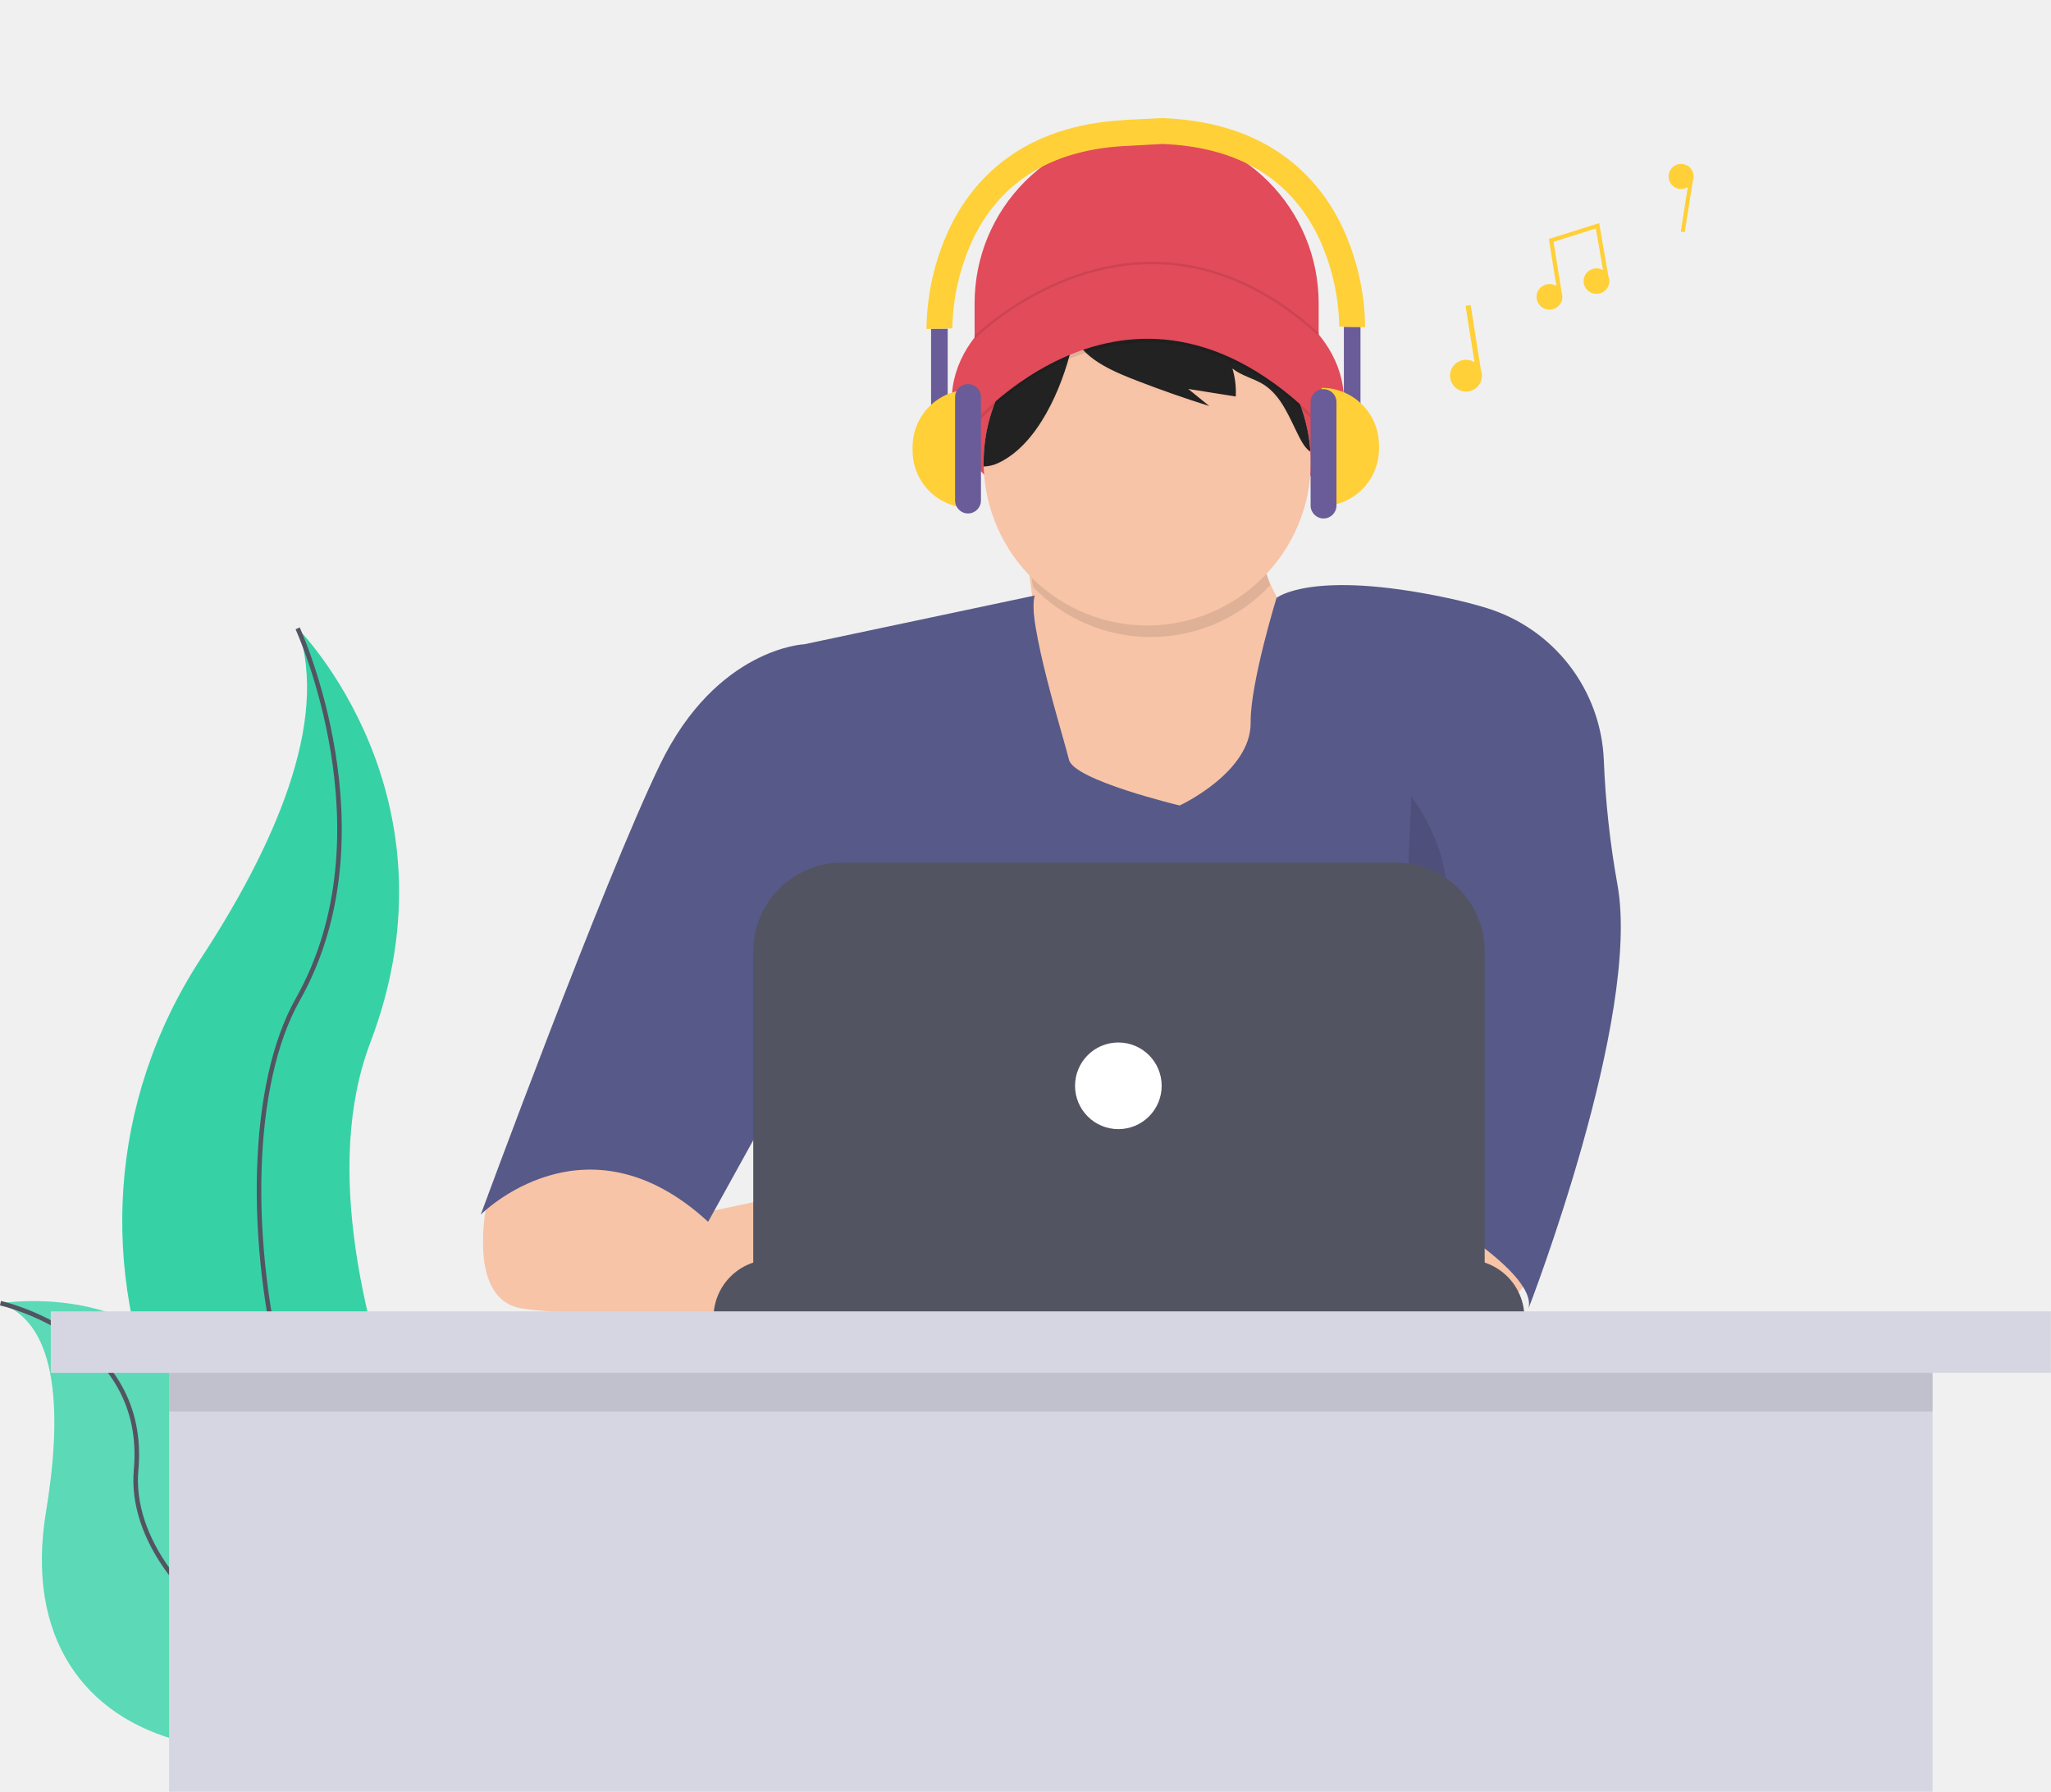
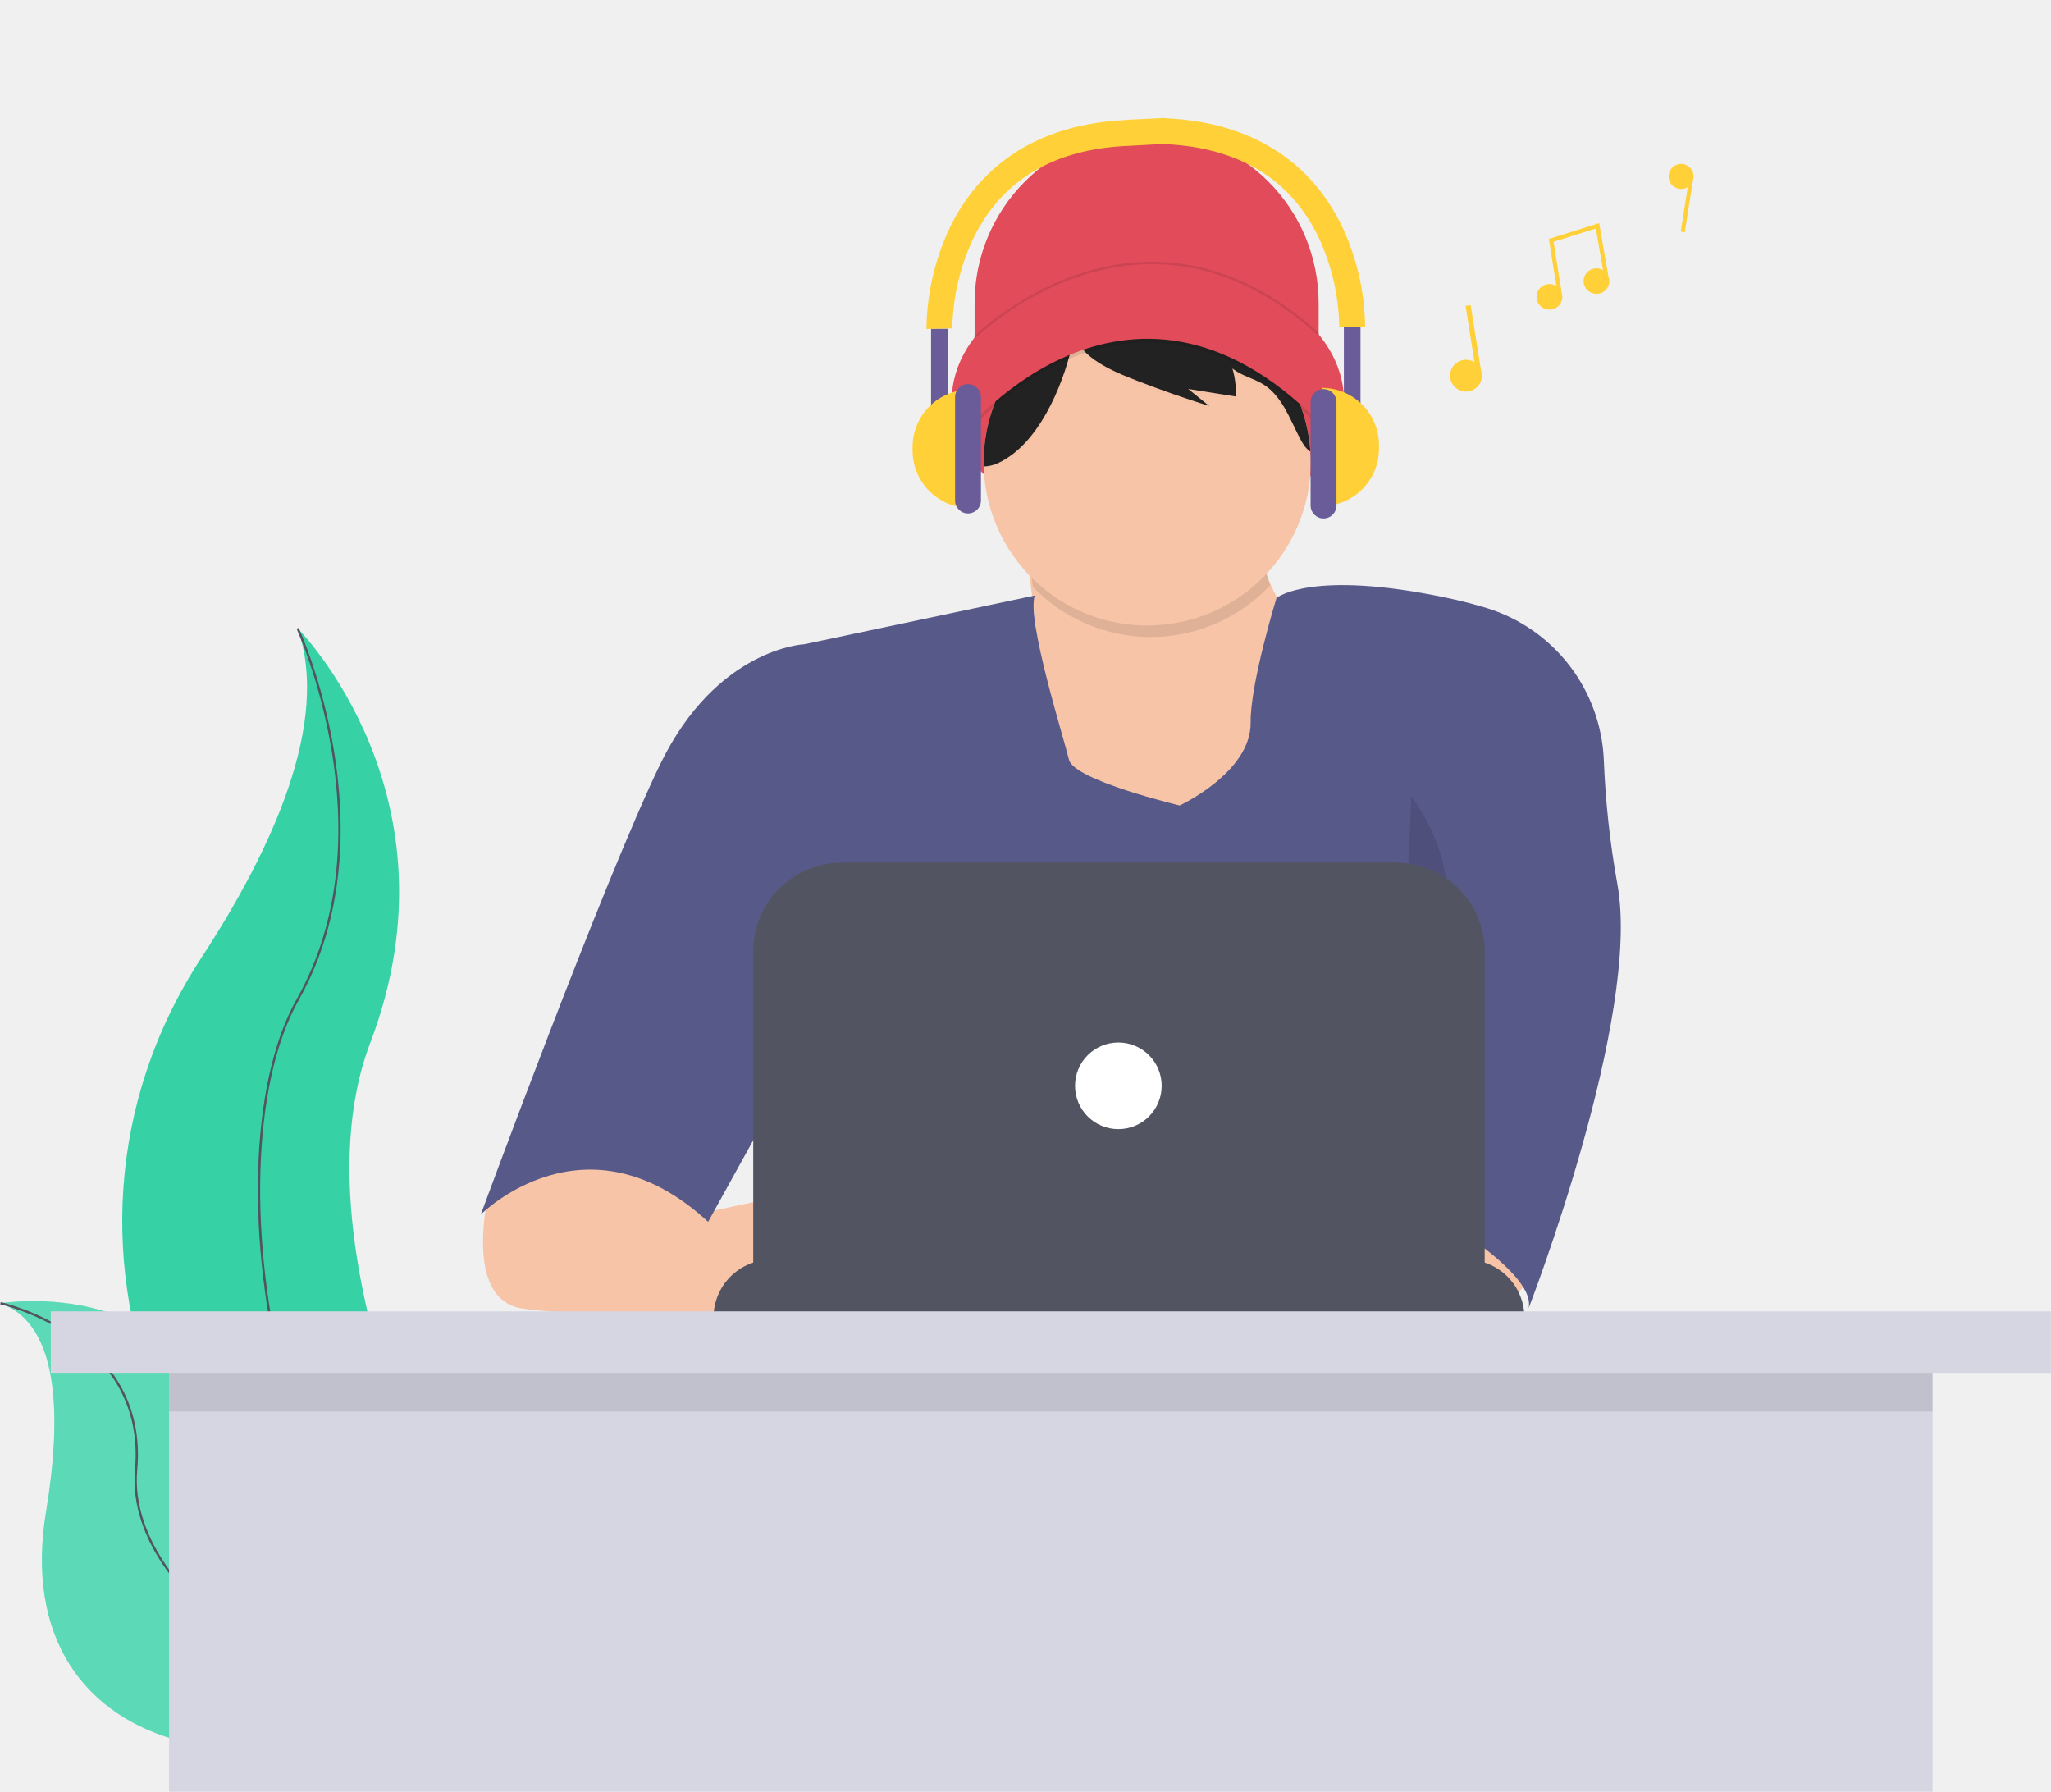
<svg xmlns="http://www.w3.org/2000/svg" width="901" height="787" viewBox="0 0 901 787" fill="none">
-   <g id="undraw_coding_6mjf (2) 1" clip-path="url(#clip0)">
+   <g id="undraw_coding_6mjf (2) 1" clipPath="url(#clip0)">
    <g id="plant">
      <path id="Vector" d="M130.75 276C130.75 276 204.04 349.29 162.67 458C121.3 566.71 233.58 747.64 233.58 747.64C233.58 747.64 232.38 747.46 230.15 747.07C79.63 720.5 4.84 548.35 88.58 420.5C119.66 372.91 145.2 317.14 130.75 276Z" fill="#36D2A6" />
-       <path id="Vector_2" d="M130.75 276C130.75 276 172.12 365.84 130.75 439.12C89.38 512.4 123.66 718.12 233.59 747.64" stroke="#535461" stroke-width="2" stroke-miterlimit="10" />
+       <path id="Vector_2" d="M130.75 276C130.75 276 172.12 365.84 130.75 439.12C89.38 512.4 123.66 718.12 233.59 747.64" stroke="#535461" strokeWidth="2" strokeMiterlimit="10" />
      <path id="Vector_3" d="M0.21 572.42C0.21 572.42 83.84 559.1 91.46 634.05C99.08 709 252.28 719.39 252.28 719.39C252.28 719.39 251.28 720.07 249.41 721.3C122.92 804.3 2.01 774.19 20.24 663.94C27.01 622.95 26.45 581.78 0.21 572.42Z" fill="#36D2A6" />
      <path id="Vector_4" opacity="0.2" d="M0.21 572.42C0.21 572.42 83.84 559.1 91.46 634.05C99.08 709 252.28 719.39 252.28 719.39C252.28 719.39 251.28 720.07 249.41 721.3C122.92 804.3 2.01 774.19 20.24 663.94C27.01 622.95 26.45 581.78 0.21 572.42Z" fill="#F5F5F5" />
-       <path id="Vector_5" d="M0.21 572.42C0.21 572.42 65.12 586.67 59.79 645.69C54.46 704.71 156.19 775.5 252.28 719.39" stroke="#535461" stroke-width="2" stroke-miterlimit="10" />
+       <path id="Vector_5" d="M0.21 572.42C0.21 572.42 65.12 586.67 59.79 645.69C54.46 704.71 156.19 775.5 252.28 719.39" stroke="#535461" strokeWidth="2" strokeMiterlimit="10" />
    </g>
    <g id="not-animated">
      <path id="Vector_6" d="M449.02 233.29C449.02 233.29 467.02 327.36 449.02 352.73C431.02 378.1 504.02 388.14 504.02 388.14L579.58 360.66L590.15 293.01C590.15 293.01 544.15 267.11 553.68 214.79L449.02 233.29Z" fill="#F7C4A7" />
      <path id="Vector_7" d="M672.04 550.39C672.04 550.39 676.8 571 650.9 574.7C635.607 576.95 620.055 576.764 604.82 574.15L599.11 522.38H659.36L672.04 550.39Z" fill="#F7C4A7" />
      <path id="Vector_8" d="M214.7 524.01C214.7 524.01 203.26 570.5 229.16 574.7C255.06 578.9 350.16 578.93 350.16 578.93V523.93L307.1 533.13L266.68 494.37L214.7 524.01Z" fill="#F7C4A7" />
      <path id="Vector_9" d="M454.58 261.57L353.37 282.97C353.37 282.97 314.79 284.56 289.95 335.82C265.11 387.08 211.19 533.5 211.19 533.5C211.19 533.5 257.19 486.99 311.08 536.67L347.02 471.67L339.09 574.7H617.58V526.08C617.58 526.08 675.71 557.26 671.49 574.7C671.49 574.7 721.24 446.52 710.49 388.27C707.254 370.262 705.269 352.052 704.55 333.77C703.915 318.713 698.636 304.221 689.436 292.284C680.237 280.347 667.569 271.55 653.17 267.1C647.93 265.49 642.17 263.98 635.77 262.63C576.05 249.95 560.77 262.63 560.77 262.63C560.77 262.63 549.2 300.27 549.41 317.33C549.67 339.26 518.23 353.8 518.23 353.8C518.23 353.8 471.72 342.7 469.61 333.72C467.5 324.74 450.86 272.14 454.58 261.57Z" fill="#575988" />
      <path id="Vector_10" opacity="0.1" d="M363.13 387.88C363.13 387.88 347.28 430.16 369.47 468.21C391.66 506.26 349.92 522.12 349.92 522.12" fill="black" />
      <path id="Vector_11" opacity="0.1" d="M619.98 349.83C619.98 349.83 647.46 384.71 629.49 415.89C611.52 447.07 612.58 522.12 612.58 522.12" fill="black" />
      <path id="Vector_12" d="M338.82 553.3H644.29C651.018 553.3 657.471 555.973 662.229 560.731C666.987 565.489 669.66 571.941 669.66 578.67H313.46C313.46 571.943 316.132 565.492 320.887 560.734C325.643 555.977 332.093 553.303 338.82 553.3Z" fill="#535461" />
      <path id="Vector_13" d="M369.9 378.89H613.22C618.341 378.89 623.413 379.899 628.145 381.859C632.876 383.819 637.176 386.691 640.797 390.313C644.419 393.934 647.291 398.234 649.251 402.965C651.211 407.697 652.22 412.768 652.22 417.89V559.11H330.9V417.89C330.9 407.547 335.009 397.627 342.323 390.313C349.637 382.999 359.556 378.89 369.9 378.89Z" fill="#535461" />
      <path id="Vector_14" d="M848.99 579H74.28V787H848.99V579Z" fill="#D6D6E3" />
      <path id="Vector_15" opacity="0.1" d="M848.99 593H74.28V620H848.99V593Z" fill="black" />
      <path id="Vector_16" d="M900.94 576H22.31V603H900.94V576Z" fill="#D6D6E3" />
    </g>
    <path id="notebook-circle" d="M491.29 495.96C501.8 495.96 510.32 487.44 510.32 476.93C510.32 466.42 501.8 457.9 491.29 457.9C480.78 457.9 472.26 466.42 472.26 476.93C472.26 487.44 480.78 495.96 491.29 495.96Z" fill="white" />
    <g id="head">
      <path id="Vector_17" opacity="0.1" d="M558 257.08C553.749 245.044 552.796 232.089 555.24 219.56L450.58 238.05C450.58 238.05 452.09 245.96 453.8 257.81C460.562 264.827 468.681 270.395 477.663 274.176C486.645 277.957 496.302 279.872 506.047 279.803C515.792 279.735 525.421 277.685 534.349 273.779C543.277 269.873 551.317 264.191 557.98 257.08H558Z" fill="black" />
      <path id="Vector_18" d="M503.71 57.57C523.753 57.57 542.974 65.532 557.146 79.704C571.318 93.876 579.28 113.098 579.28 133.14V165.38H428.14V133.14C428.14 113.098 436.102 93.876 450.274 79.704C464.446 65.532 483.668 57.57 503.71 57.57Z" fill="#E14B5A" />
      <path id="Vector_19" d="M504.24 235.14C551.814 235.14 590.38 208.64 590.38 175.95C590.38 143.26 551.814 116.76 504.24 116.76C456.666 116.76 418.1 143.26 418.1 175.95C418.1 208.64 456.666 235.14 504.24 235.14Z" fill="#E14B5A" />
      <path id="Vector_20" d="M575.85 203.17C575.768 222.029 568.278 240.1 554.994 253.487C541.711 266.873 523.698 274.504 504.841 274.732C485.983 274.96 467.791 267.768 454.188 254.707C440.584 241.646 432.658 223.761 432.12 204.91C432.12 204.33 432.12 203.75 432.12 203.17C432.117 189.712 435.891 176.523 443.014 165.104C450.137 153.686 460.322 144.496 472.41 138.58C474.563 137.527 476.777 136.58 479.05 135.74C490.874 131.393 503.627 130.208 516.05 132.3C531.971 135.011 546.513 143.009 557.329 155.002C568.145 166.996 574.603 182.285 575.66 198.4C575.787 199.98 575.85 201.57 575.85 203.17Z" fill="#F7C4A7" />
      <g id="Group" opacity="0.1">
        <path id="Vector_21" opacity="0.1" d="M478.94 137.43L479.04 137.37C476.767 138.21 474.553 139.157 472.4 140.21C460.312 146.126 450.127 155.316 443.004 166.734C435.881 178.153 432.107 191.342 432.11 204.8C432.11 205.38 432.11 205.96 432.11 206.54C434.345 206.48 436.542 205.952 438.56 204.99C456.08 196.81 466.56 171.79 470.72 154.34C472.22 148.09 473.63 141.05 478.94 137.43Z" fill="black" />
        <path id="Vector_22" opacity="0.1" d="M533.95 139.44C528.261 136.827 522.253 134.974 516.08 133.93C521.143 135.095 525.663 137.935 528.91 141.99C530.501 144.154 531.821 146.505 532.84 148.99C523.275 144.808 512.915 142.753 502.478 142.969C492.04 143.185 481.774 145.666 472.39 150.24C476.9 160.13 490.89 165.52 500.23 169.13C510.457 173.077 520.79 176.687 531.23 179.96L521.99 172.46L542.86 175.78C543.085 171.627 542.591 167.465 541.4 163.48C545.4 166.7 550.7 167.78 555.04 170.48C563.17 175.61 566.56 185.48 570.99 194.03C572.16 196.29 573.54 198.6 575.65 200.03C574.797 187.112 570.473 174.664 563.133 164C555.794 153.336 545.711 144.851 533.95 139.44Z" fill="black" />
      </g>
      <path id="Vector_23" d="M478.94 135.8L479.04 135.74C476.767 136.58 474.553 137.527 472.4 138.58C460.312 144.496 450.127 153.686 443.004 165.104C435.881 176.523 432.107 189.712 432.11 203.17C432.11 203.75 432.11 204.33 432.11 204.91C434.345 204.85 436.542 204.322 438.56 203.36C456.08 195.18 466.56 170.16 470.72 152.71C472.22 146.5 473.63 139.43 478.94 135.8Z" fill="#222222" />
      <path id="Vector_24" d="M533.95 137.82C528.261 135.207 522.253 133.354 516.08 132.31C521.142 133.475 525.663 136.315 528.91 140.37C530.501 142.534 531.821 144.885 532.84 147.37C523.275 143.188 512.915 141.133 502.477 141.349C492.04 141.565 481.774 144.046 472.39 148.62C476.9 158.51 490.89 163.9 500.23 167.51C510.457 171.457 520.79 175.067 531.23 178.34L521.99 170.84L542.86 174.16C543.085 170.007 542.591 165.845 541.4 161.86C545.4 165.08 550.7 166.16 555.04 168.86C563.17 173.99 566.56 183.86 570.99 192.41C572.16 194.67 573.54 196.98 575.65 198.41C574.797 185.492 570.472 173.044 563.133 162.38C555.793 151.716 545.711 143.231 533.95 137.82Z" fill="#222222" />
      <path id="Vector_25" opacity="0.1" d="M423.91 191.32C423.91 191.32 497.91 99.32 583.52 191.32L576.12 170.71C576.12 170.71 535.95 112.05 507.42 124.71C478.89 137.37 450.87 146.38 450.87 146.38L423.91 191.32Z" fill="black" />
      <path id="Vector_26" d="M423.91 189.69C423.91 189.69 497.91 97.69 583.52 189.69L576.12 169.08C576.12 169.08 535.95 110.42 507.42 123.08C478.89 135.74 450.87 144.75 450.87 144.75L423.91 189.69Z" fill="#E14B5A" />
-       <path id="Vector_27" opacity="0.1" d="M428.14 148.2C428.14 148.2 500.86 75.52 579.29 146.87" stroke="black" stroke-miterlimit="10" />
+       <path id="Vector_27" opacity="0.1" d="M428.14 148.2C428.14 148.2 500.86 75.52 579.29 146.87" stroke="black" strokeMiterlimit="10" />
      <path id="Vector_28" d="M597.66 143.57H590.36V184.96H597.66V143.57Z" fill="#6A5C99" />
      <path id="Vector_29" d="M580.62 170.35C587.293 170.35 593.693 173.001 598.411 177.719C603.129 182.438 605.78 188.837 605.78 195.51V197.13C605.78 203.803 603.129 210.202 598.411 214.921C593.693 219.639 587.293 222.29 580.62 222.29V170.35Z" fill="#FFD037" />
      <path id="Vector_30" d="M587.11 176.6C587.11 173.463 584.567 170.92 581.43 170.92C578.293 170.92 575.75 173.463 575.75 176.6V222.05C575.75 225.187 578.293 227.73 581.43 227.73C584.567 227.73 587.11 225.187 587.11 222.05V176.6Z" fill="#6A5C99" />
      <path id="Vector_31" d="M409.02 185.77H416.32V144.38H409.02V185.77Z" fill="#6A5C99" />
      <path id="Vector_32" d="M426.06 223.1C419.387 223.1 412.988 220.449 408.269 215.731C403.551 211.012 400.9 204.613 400.9 197.94V196.32C400.9 193.016 401.551 189.744 402.815 186.692C404.08 183.639 405.933 180.865 408.269 178.529C410.606 176.193 413.379 174.34 416.432 173.075C419.484 171.811 422.756 171.16 426.06 171.16V223.1Z" fill="#FFD037" />
      <path id="Vector_33" d="M419.57 219.85C419.57 222.987 422.113 225.53 425.25 225.53C428.387 225.53 430.93 222.987 430.93 219.85V174.4C430.93 171.263 428.387 168.72 425.25 168.72C422.113 168.72 419.57 171.263 419.57 174.4V219.85Z" fill="#6A5C99" />
      <path id="Vector_34" d="M589.5 99.33C579.61 78.77 558.07 53.91 511.64 51.92V51.86H511.08L494.63 52.64V52.72C448.51 54.84 427.07 79.61 417.21 100.1C410.643 113.99 407.157 129.136 406.99 144.5L412.67 144.36L418.35 144.23C418.595 130.552 421.741 117.082 427.58 104.71C440.1 78.99 463.14 65.32 496.05 64.05L510.6 63.24C543.53 64.5 566.58 78.19 579.09 103.9C584.939 116.276 588.092 129.754 588.34 143.44L594.02 143.57L599.7 143.71C599.537 128.355 596.057 113.216 589.5 99.33Z" fill="#FFD037" />
    </g>
    <path id="music-note1" d="M706.482 121.128L706.509 121.123L702.512 98L680.408 104.948L683.715 125.63C682.576 124.917 681.218 124.629 679.884 124.816C678.55 125.002 677.326 125.653 676.432 126.65C675.537 127.647 675.03 128.927 675.001 130.26C674.972 131.593 675.424 132.893 676.274 133.927C677.125 134.961 678.319 135.663 679.644 135.906C680.969 136.149 682.338 135.918 683.507 135.254C684.676 134.591 685.568 133.537 686.024 132.283C686.48 131.028 686.471 129.654 685.997 128.405L686.018 128.402L682.468 106.207L701.058 100.364L704.218 118.643C703.051 117.96 701.676 117.713 700.342 117.948C699.008 118.182 697.803 118.881 696.945 119.919C696.087 120.957 695.633 122.264 695.666 123.605C695.698 124.945 696.215 126.229 697.122 127.225C698.03 128.221 699.268 128.862 700.612 129.032C701.956 129.203 703.317 128.891 704.449 128.154C705.581 127.416 706.408 126.302 706.781 125.013C707.154 123.725 707.048 122.346 706.482 121.128Z" fill="#FFD037" />
    <path id="music-note2" d="M650.554 162.558L650.579 162.554L646.052 134L643.817 134.353L647.741 159.108C646.337 158.222 644.663 157.863 643.019 158.095C641.375 158.327 639.867 159.136 638.764 160.376C637.662 161.616 637.037 163.206 637.002 164.864C636.966 166.521 637.522 168.137 638.57 169.423C639.618 170.709 641.091 171.581 642.724 171.883C644.357 172.185 646.044 171.898 647.484 171.073C648.925 170.248 650.024 168.938 650.587 167.378C651.149 165.819 651.137 164.11 650.554 162.558Z" fill="#FFD037" />
    <path id="music-note3" d="M744 77.522C744.003 76.299 743.6 75.111 742.854 74.143C742.108 73.175 741.062 72.483 739.881 72.176C738.699 71.87 737.449 71.965 736.328 72.448C735.207 72.93 734.278 73.773 733.687 74.843C733.096 75.912 732.878 77.149 733.066 78.357C733.253 79.564 733.837 80.675 734.725 81.515C735.612 82.354 736.753 82.873 737.968 82.992C739.183 83.11 740.402 82.82 741.435 82.168L738.346 101.721L740.105 102L743.668 79.445L743.649 79.442C743.88 78.828 743.999 78.178 744 77.522Z" fill="#FFD037" />
  </g>
  <defs>
    <clipPath id="clip0">
      <rect width="900.94" height="787" fill="white" />
    </clipPath>
  </defs>
</svg>
